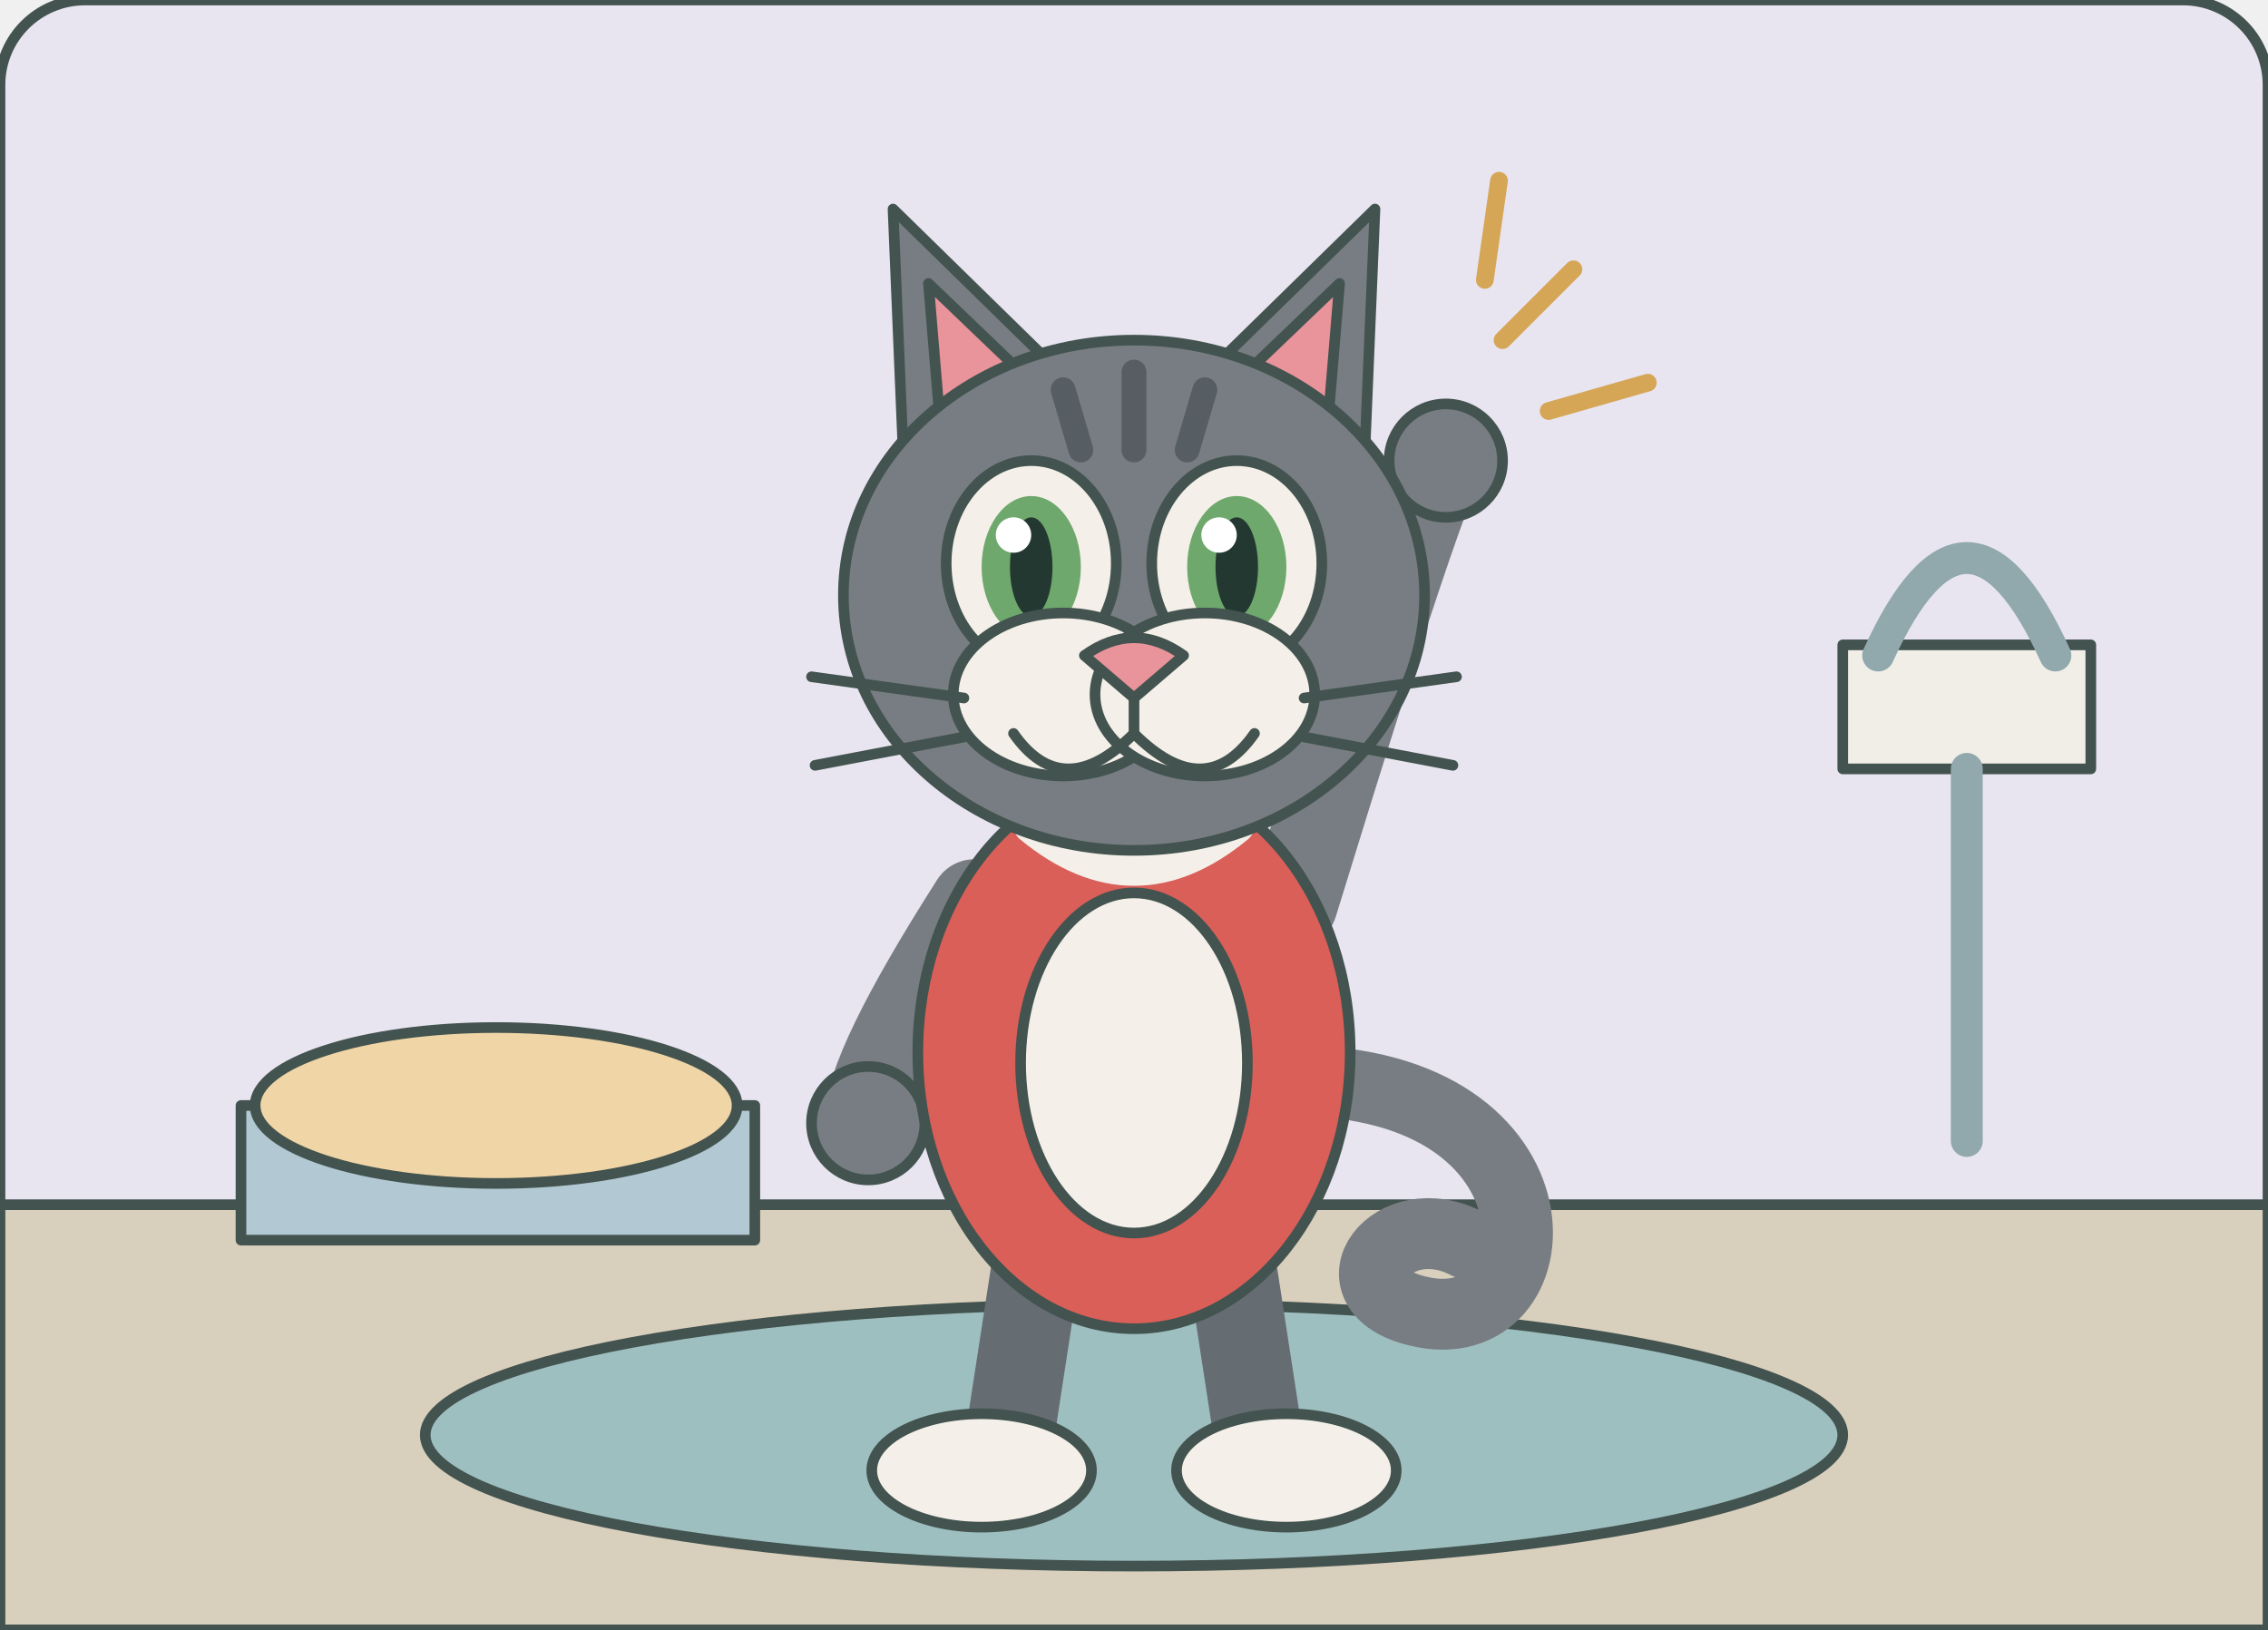
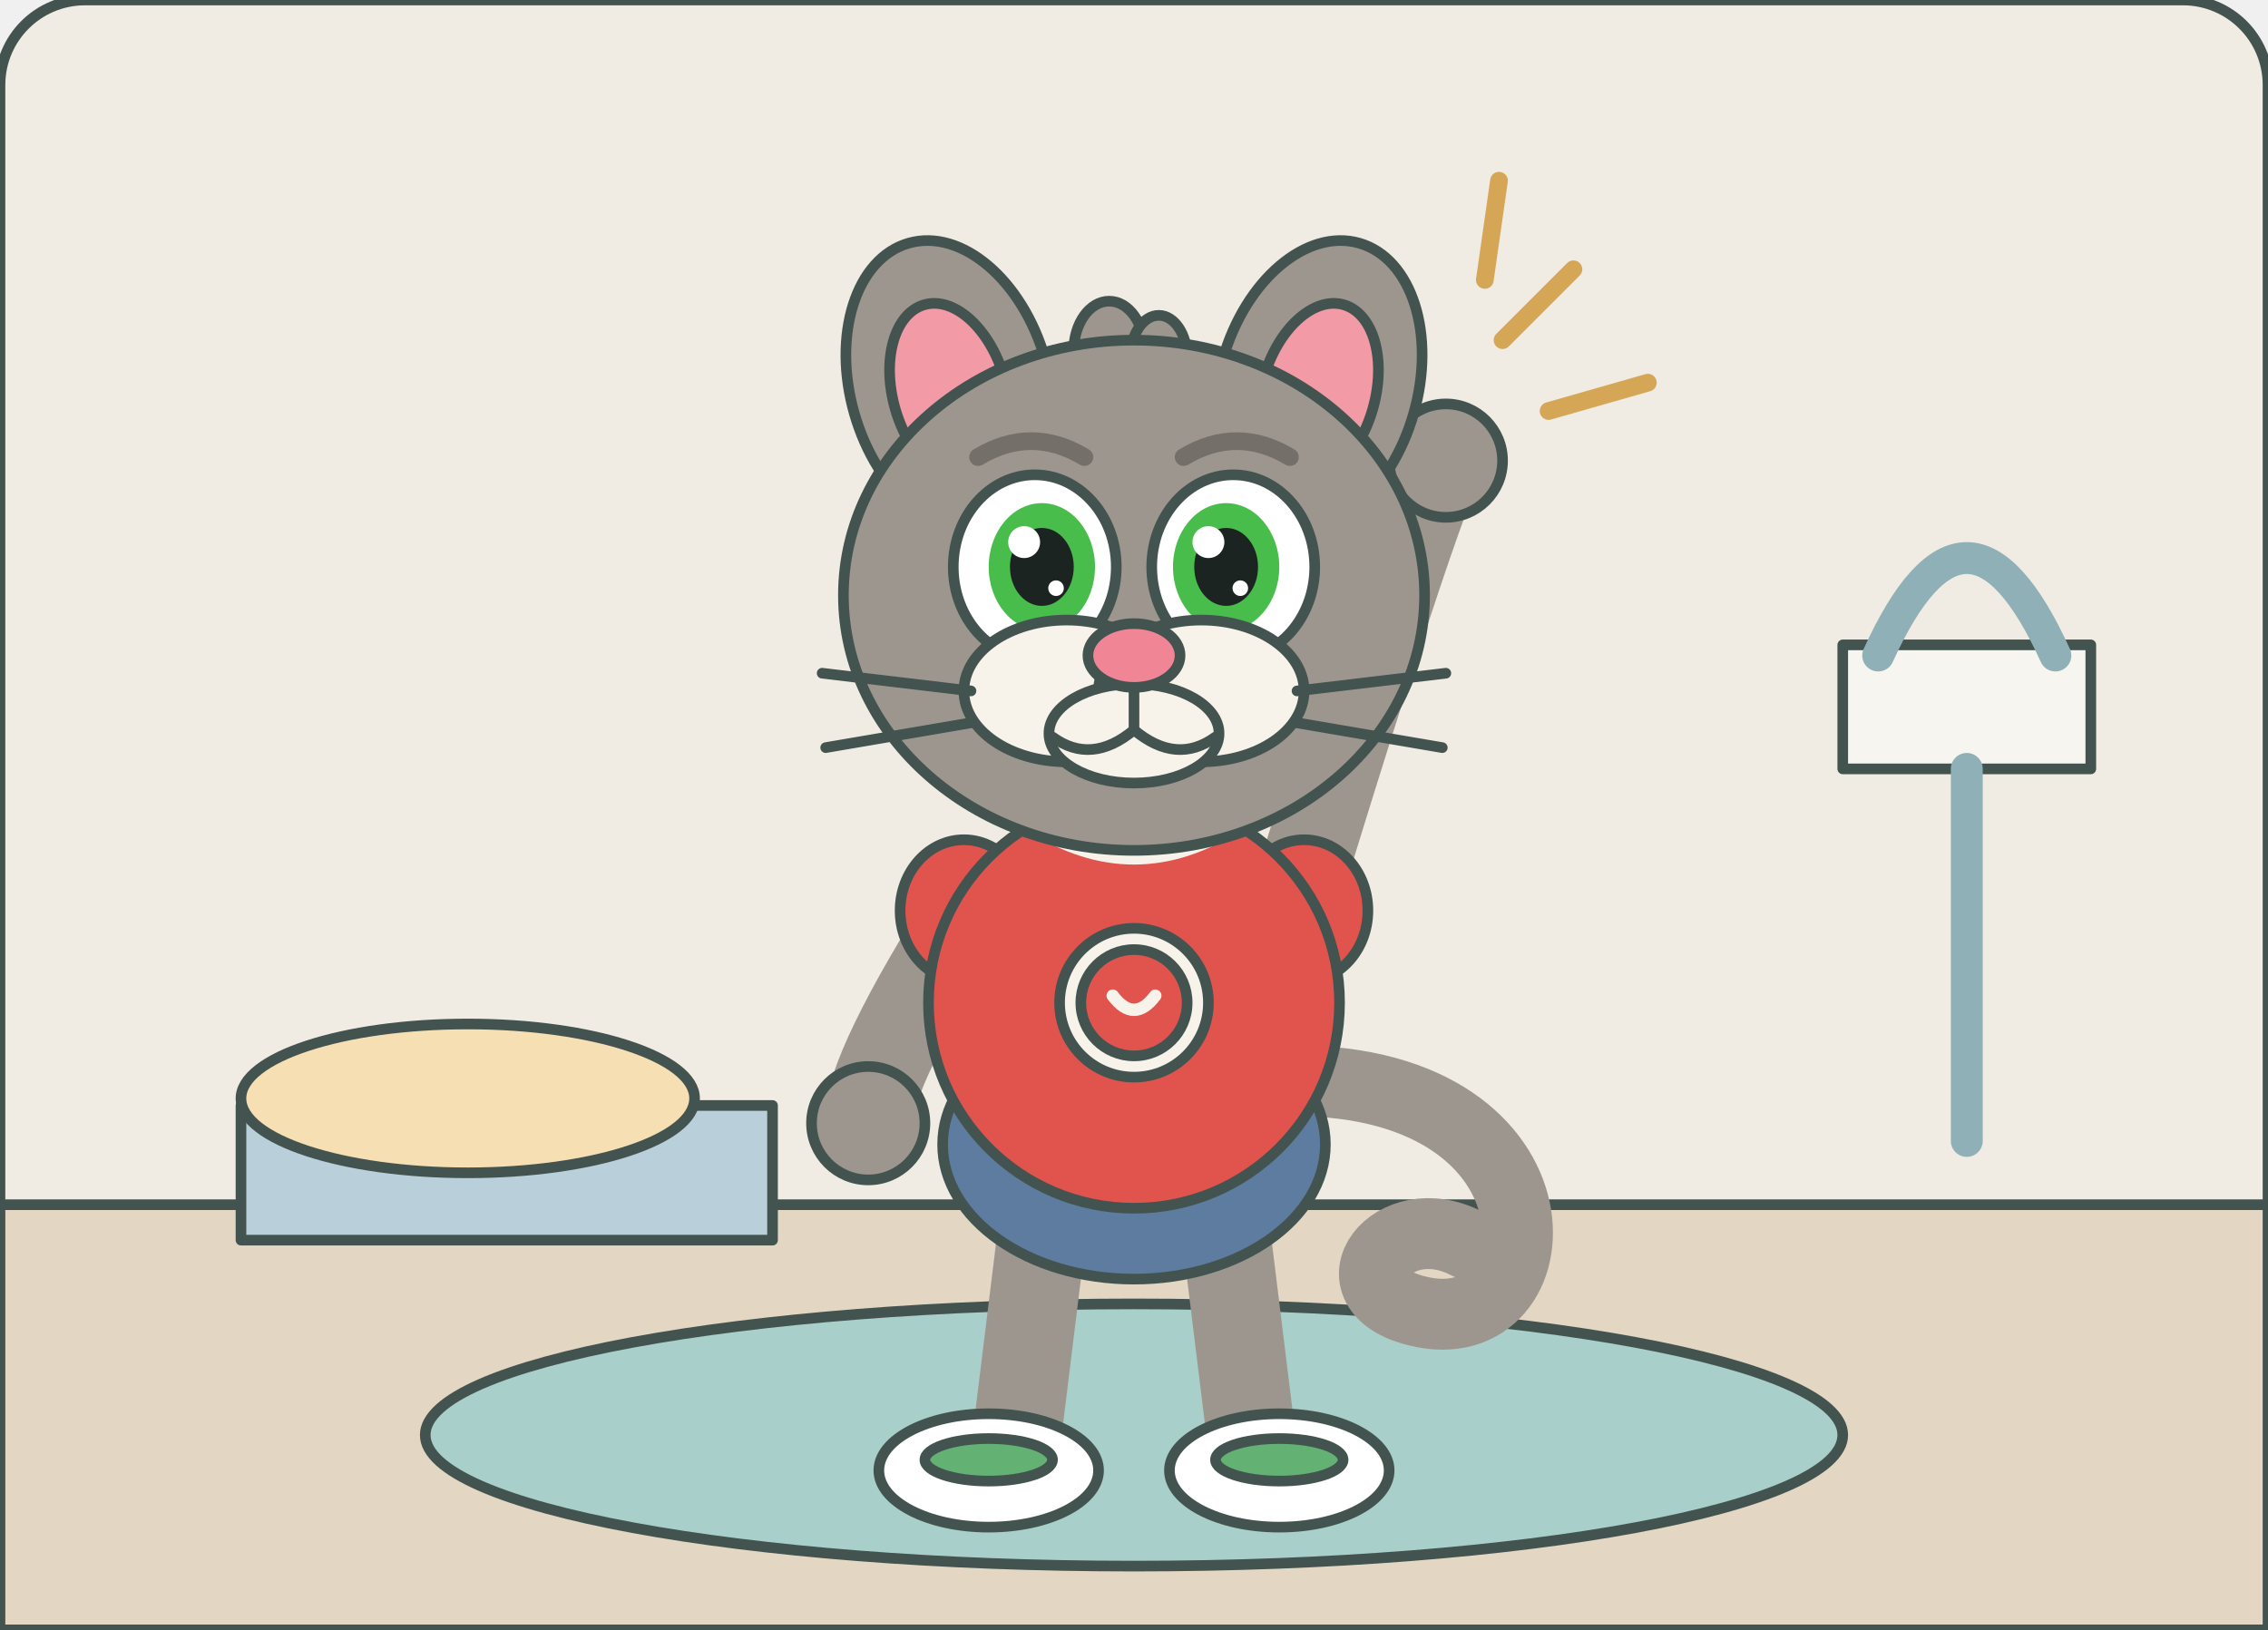
<svg xmlns="http://www.w3.org/2000/svg" class="print-scene-art" width="640" height="460" viewBox="0 0 640 460" aria-hidden="true" focusable="false">
  <g stroke="#43534f" stroke-width="3" stroke-linecap="round" stroke-linejoin="round">
-     <rect class="paint" width="640" height="460" rx="24" fill="#e8e5f1" />
-     <path class="paint" d="M0 340h640v120H0z" fill="#d9cfbd" />
-     <ellipse class="paint" cx="320" cy="405" rx="200" ry="37" fill="#9ebfc0" />
-     <path class="paint" d="M68 312h145v38H68z" fill="#b2c8d2" />
-     <ellipse class="paint" cx="140" cy="312" rx="68" ry="22" fill="#f0d5a6" />
+     <rect class="paint" width="640" height="460" rx="24" fill="#f1ece3" />
+     <path class="paint" d="M0 340h640v120H0z" fill="#e3d6c3" />
+     <ellipse class="paint" cx="320" cy="405" rx="200" ry="37" fill="#a8cfc9" />
+     <path class="paint" d="M68 312h150v38H68z" fill="#b9cfd9" />
+     <ellipse class="paint" cx="132" cy="310" rx="64" ry="21" fill="#f7dfb4" />
    <g>
-       <path class="paint" d="M520 182h70v35h-70z" fill="#f1eee8" />
-       <path d="M555 217v105M530 185q25-55 50 0" fill="none" stroke="#91a8ad" stroke-width="9" />
+       <path class="paint" d="M520 182h70v35h-70z" fill="#f7f5f0" />
+       <path d="M555 217v105M530 185q25-55 50 0" fill="none" stroke="#8fb0b6" stroke-width="9" />
    </g>
    <g transform="translate(320 235)">
-       <path d="M45 70C125 70 120 145 80 135 55 129 73 105 94 116" fill="none" stroke="#777d82" stroke-width="20" />
-       <path d="M-25 105-35 170M25 105 35 170" fill="none" stroke="#656c72" stroke-width="25" />
-       <ellipse class="paint" cx="-43" cy="180" rx="31" ry="16" fill="#f4f0e9" />
-       <ellipse class="paint" cx="43" cy="180" rx="31" ry="16" fill="#f4f0e9" />
-       <path d="M-45 20Q-75 67 -75 82M45 20Q88 -120 88 -105" fill="none" stroke="#777d82" stroke-width="25" />
-       <circle class="paint" cx="-75" cy="82" r="16" fill="#777d82" />
-       <circle class="paint" cx="88" cy="-105" r="16" fill="#777d82" />
-       <ellipse class="paint" cx="0" cy="62" rx="61" ry="78" fill="#d95f58" />
-       <ellipse class="paint" cx="0" cy="65" rx="32" ry="48" fill="#f4f0e9" />
-       <path d="M-29-2Q0 22 29-2" fill="none" stroke="#f4f0e9" stroke-width="10" />
-       <circle cx="-12" cy="35" r="4" fill="#f4f0e9" stroke="none" />
-       <circle cx="12" cy="35" r="4" fill="#f4f0e9" stroke="none" />
-       <path class="paint" d="M-65-104-68-176-21-130M65-104 68-176 21-130" fill="#777d82" />
-       <path class="paint" d="M-55-119-58-155-34-132M55-119 58-155 34-132" fill="#e9939b" />
-       <ellipse class="paint" cx="0" cy="-67" rx="82" ry="72" fill="#777d82" />
-       <ellipse class="paint" cx="-29" cy="-76" rx="24" ry="29" fill="#f4f0e9" />
-       <ellipse class="paint" cx="29" cy="-76" rx="24" ry="29" fill="#f4f0e9" />
-       <ellipse cx="-29" cy="-75" rx="14" ry="20" fill="#6ea86c" stroke="none" />
-       <ellipse cx="29" cy="-75" rx="14" ry="20" fill="#6ea86c" stroke="none" />
-       <ellipse cx="-29" cy="-75" rx="6" ry="14" fill="#243832" stroke="none" />
-       <ellipse cx="29" cy="-75" rx="6" ry="14" fill="#243832" stroke="none" />
-       <circle cx="-34" cy="-84" r="5" fill="#fff" stroke="none" />
-       <circle cx="24" cy="-84" r="5" fill="#fff" stroke="none" />
-       <ellipse class="paint" cx="-20" cy="-39" rx="31" ry="23" fill="#f4f0e9" />
-       <ellipse class="paint" cx="20" cy="-39" rx="31" ry="23" fill="#f4f0e9" />
-       <path class="paint" d="M-14-50Q0-60 14-50L0-38Z" fill="#e9939b" />
-       <path d="M0-38v10m0 0q-20 20-34 0m34 0q20 20 34 0M-48-38-91-44M-48-27-90-19M48-38 91-44M48-27 90-19" fill="none" />
-       <path d="M-20-125-15-108M0-130v22M20-125 15-108" fill="none" stroke="#565d63" stroke-width="7" />
+       <path d="M45 70C125 70 120 145 80 135 55 129 73 105 94 116" fill="none" stroke="#9d968e" stroke-width="20" />
+       <path d="M-25 105-33 170M25 105 33 170" fill="none" stroke="#9d968e" stroke-width="25" />
+       <ellipse class="paint" cx="-41" cy="180" rx="31" ry="16" fill="#fff" />
+       <ellipse class="paint" cx="41" cy="180" rx="31" ry="16" fill="#fff" />
+       <ellipse class="paint" cx="-41" cy="177" rx="18" ry="6" fill="#63b273" />
+       <ellipse class="paint" cx="41" cy="177" rx="18" ry="6" fill="#63b273" />
+       <path d="M-45 20Q-75 67 -75 82M45 20Q88 -120 88 -105" fill="none" stroke="#9d968e" stroke-width="25" />
+       <circle class="paint" cx="-75" cy="82" r="16" fill="#9d968e" />
+       <circle class="paint" cx="88" cy="-105" r="16" fill="#9d968e" />
+       <ellipse class="paint" cx="-48" cy="22" rx="18" ry="20" fill="#e1544d" />
+       <ellipse class="paint" cx="48" cy="22" rx="18" ry="20" fill="#e1544d" />
+       <ellipse class="paint" cx="0" cy="88" rx="54" ry="38" fill="#5d7ca0" />
+       <ellipse class="paint" cx="0" cy="48" rx="58" ry="58" fill="#e1544d" />
+       <path d="M-28-4Q0 14 28-4" fill="none" stroke="#f7f2ea" stroke-width="8" />
+       <circle class="paint" cx="0" cy="48" r="21" fill="#f7f2ea" />
+       <circle class="paint" cx="0" cy="48" r="15" fill="#e1544d" />
+       <path d="M-6 46Q0 54 6 46" fill="none" stroke="#f7f2ea" stroke-width="3.5" />
+       <ellipse class="paint" cx="-52" cy="-126" rx="28" ry="42" transform="rotate(-16 -52 -126)" fill="#9d968e" />
+       <ellipse class="paint" cx="52" cy="-126" rx="28" ry="42" transform="rotate(16 52 -126)" fill="#9d968e" />
+       <ellipse class="paint" cx="-52" cy="-124" rx="16" ry="26" transform="rotate(-16 -52 -124)" fill="#f29aa6" />
+       <ellipse class="paint" cx="52" cy="-124" rx="16" ry="26" transform="rotate(16 52 -124)" fill="#f29aa6" />
+       <ellipse class="paint" cx="-7" cy="-136" rx="10" ry="14" fill="#9d968e" />
+       <ellipse class="paint" cx="7" cy="-134" rx="8" ry="12" fill="#9d968e" />
+       <ellipse class="paint" cx="0" cy="-67" rx="82" ry="72" fill="#9d968e" />
+       <path d="M-44-106Q-29-115-14-106M14-106Q29-115 44-106" fill="none" stroke="#746f69" stroke-width="5" />
+       <ellipse class="paint" cx="-28" cy="-75" rx="23" ry="26" fill="#fff" />
+       <ellipse class="paint" cx="28" cy="-75" rx="23" ry="26" fill="#fff" />
+       <ellipse cx="-26" cy="-75" rx="15" ry="18" fill="#49bd4c" stroke="none" />
+       <ellipse cx="26" cy="-75" rx="15" ry="18" fill="#49bd4c" stroke="none" />
+       <ellipse cx="-26" cy="-75" rx="9" ry="11" fill="#1b2421" stroke="none" />
+       <ellipse cx="26" cy="-75" rx="9" ry="11" fill="#1b2421" stroke="none" />
+       <circle cx="-31" cy="-82" r="4.5" fill="#fff" stroke="none" />
+       <circle cx="21" cy="-82" r="4.5" fill="#fff" stroke="none" />
+       <circle cx="-22" cy="-69" r="2.2" fill="#fff" stroke="none" />
+       <circle cx="30" cy="-69" r="2.2" fill="#fff" stroke="none" />
+       <ellipse class="paint" cx="-19" cy="-40" rx="29" ry="20" fill="#f7f2ea" />
+       <ellipse class="paint" cx="19" cy="-40" rx="29" ry="20" fill="#f7f2ea" />
+       <ellipse class="paint" cx="0" cy="-28" rx="24" ry="14" fill="#f7f2ea" />
+       <ellipse class="paint" cx="0" cy="-50" rx="13" ry="9" fill="#f08596" />
+       <path d="M0-41v12m0 0q-12 10-23 2m23-2q12 10 23 2M-46-40-88-45M-46-31-87-24M46-40 88-45M46-31 87-24" fill="none" />
    </g>
    <path d="M424 96l20-20m-7 40 28-8m-46-29 4-28" fill="none" stroke="#d6a657" stroke-width="5" />
  </g>
</svg>
